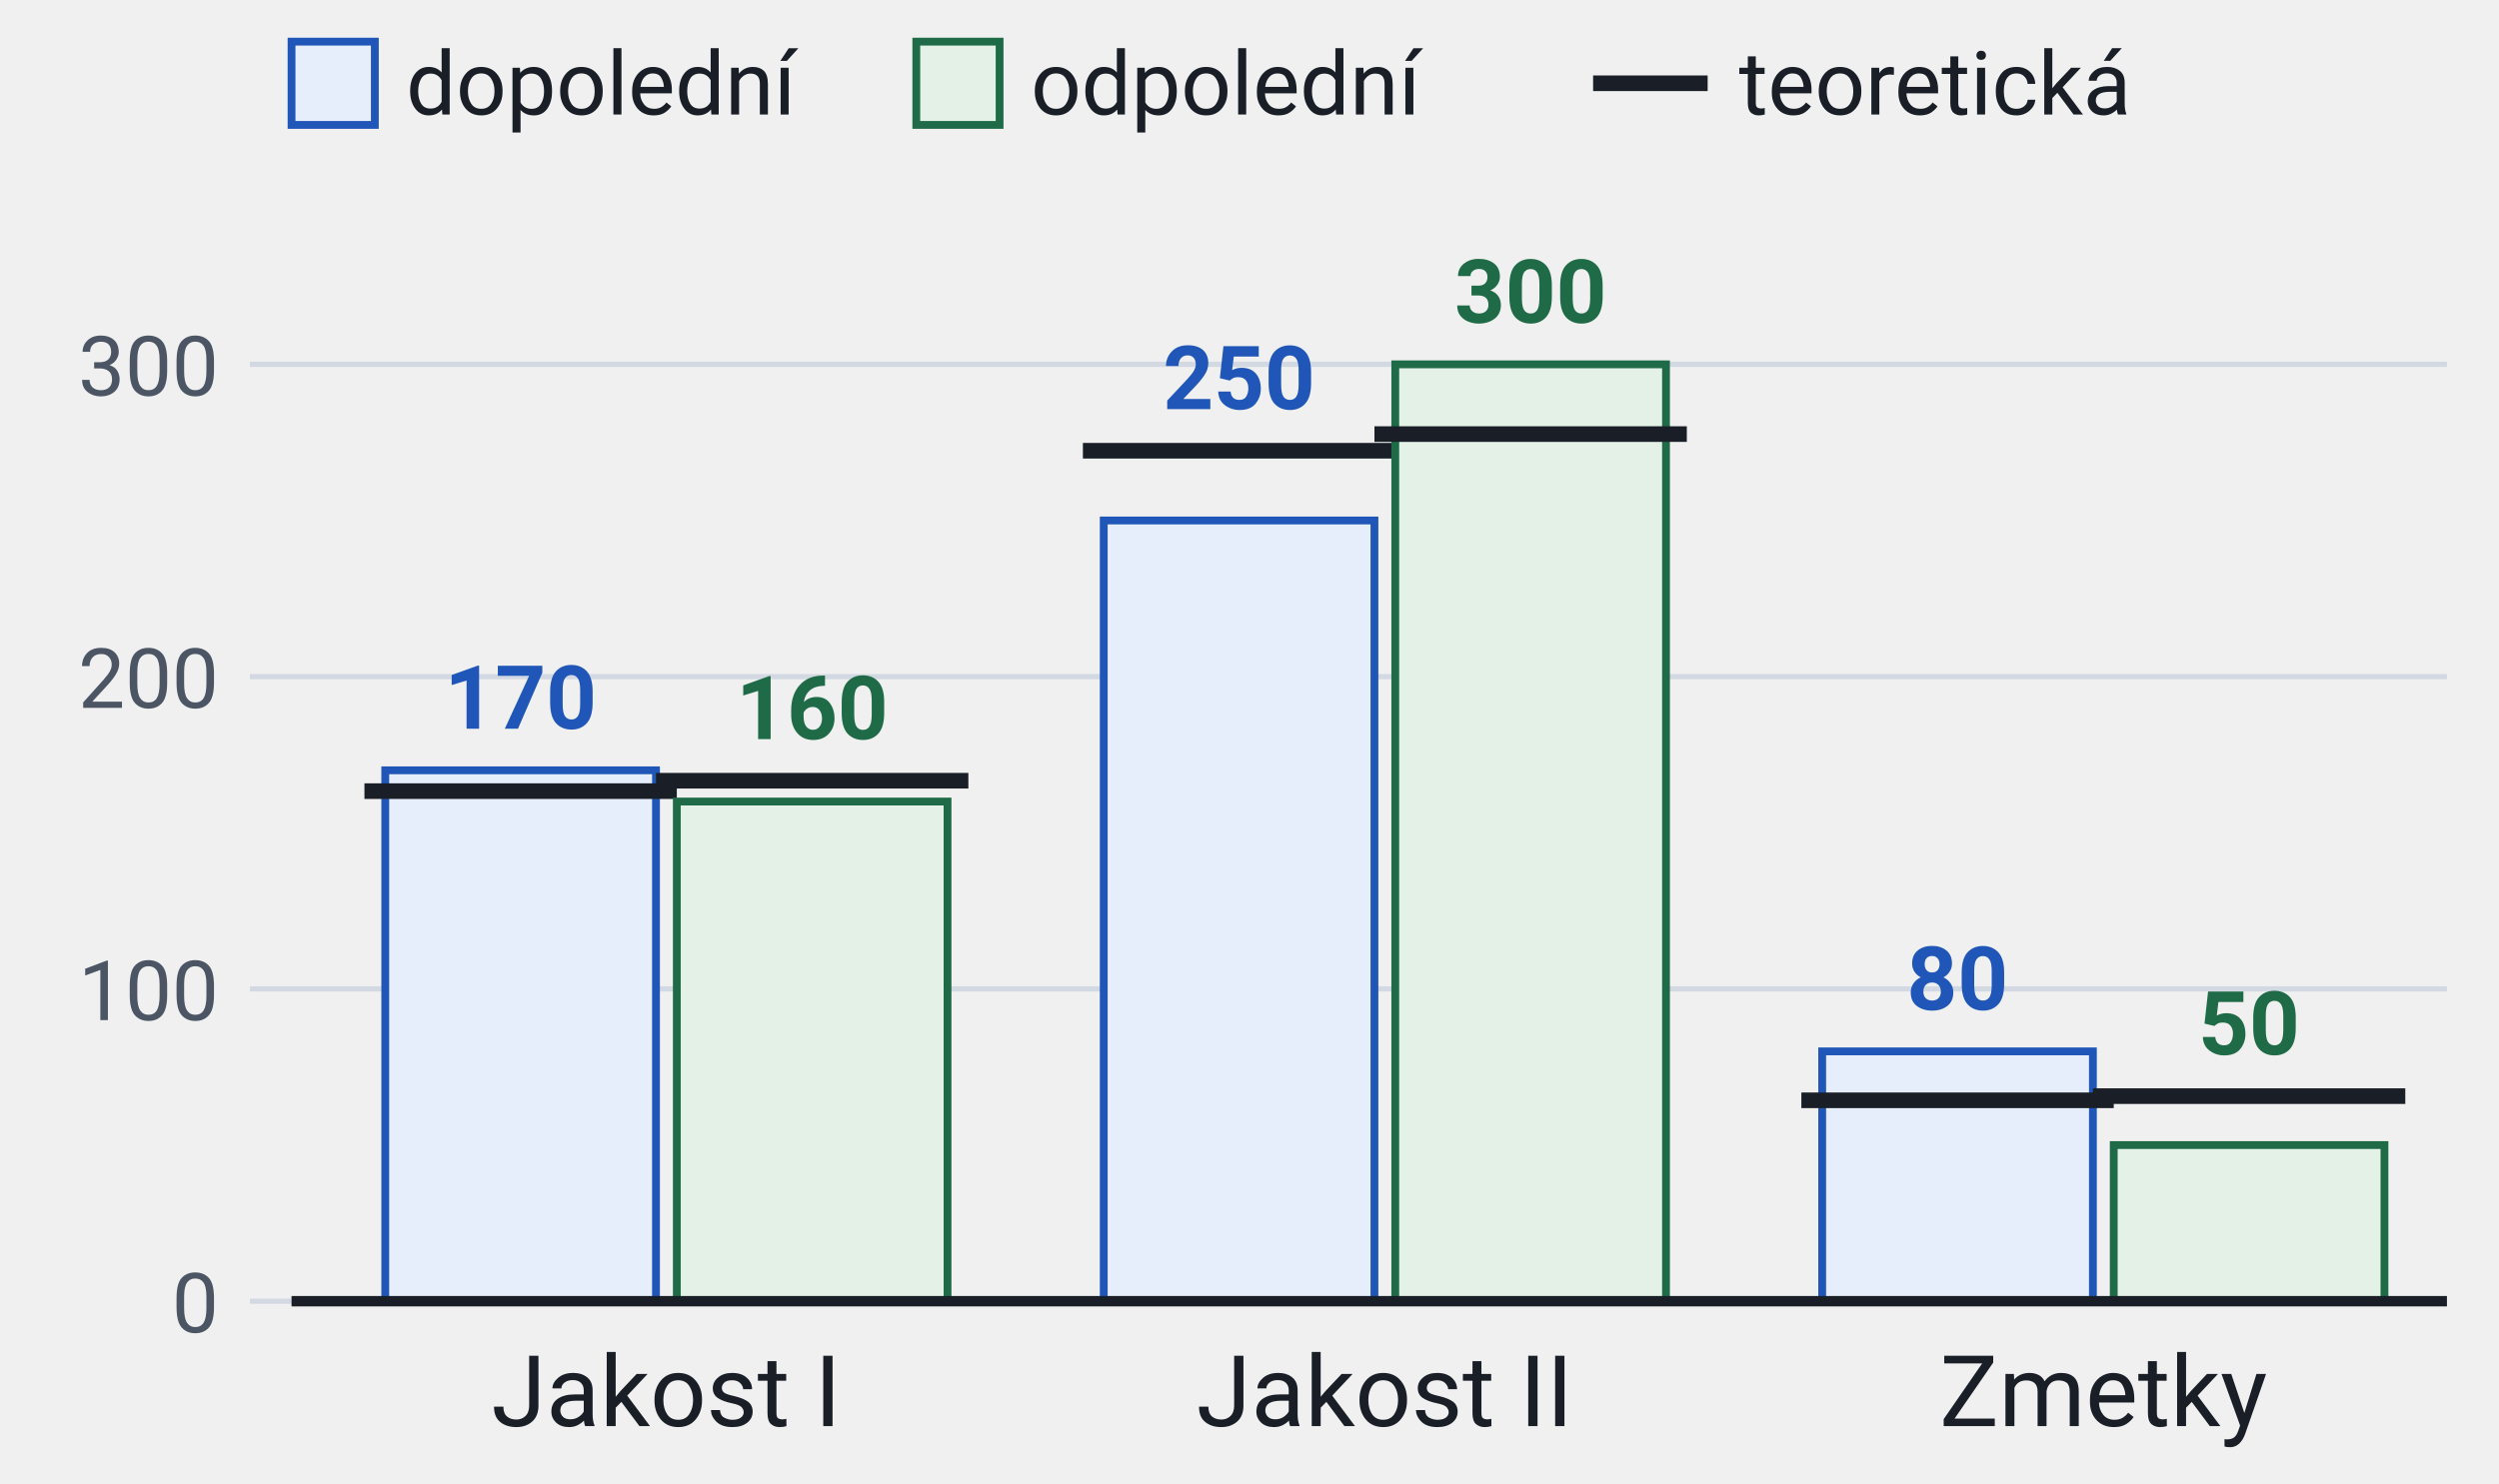
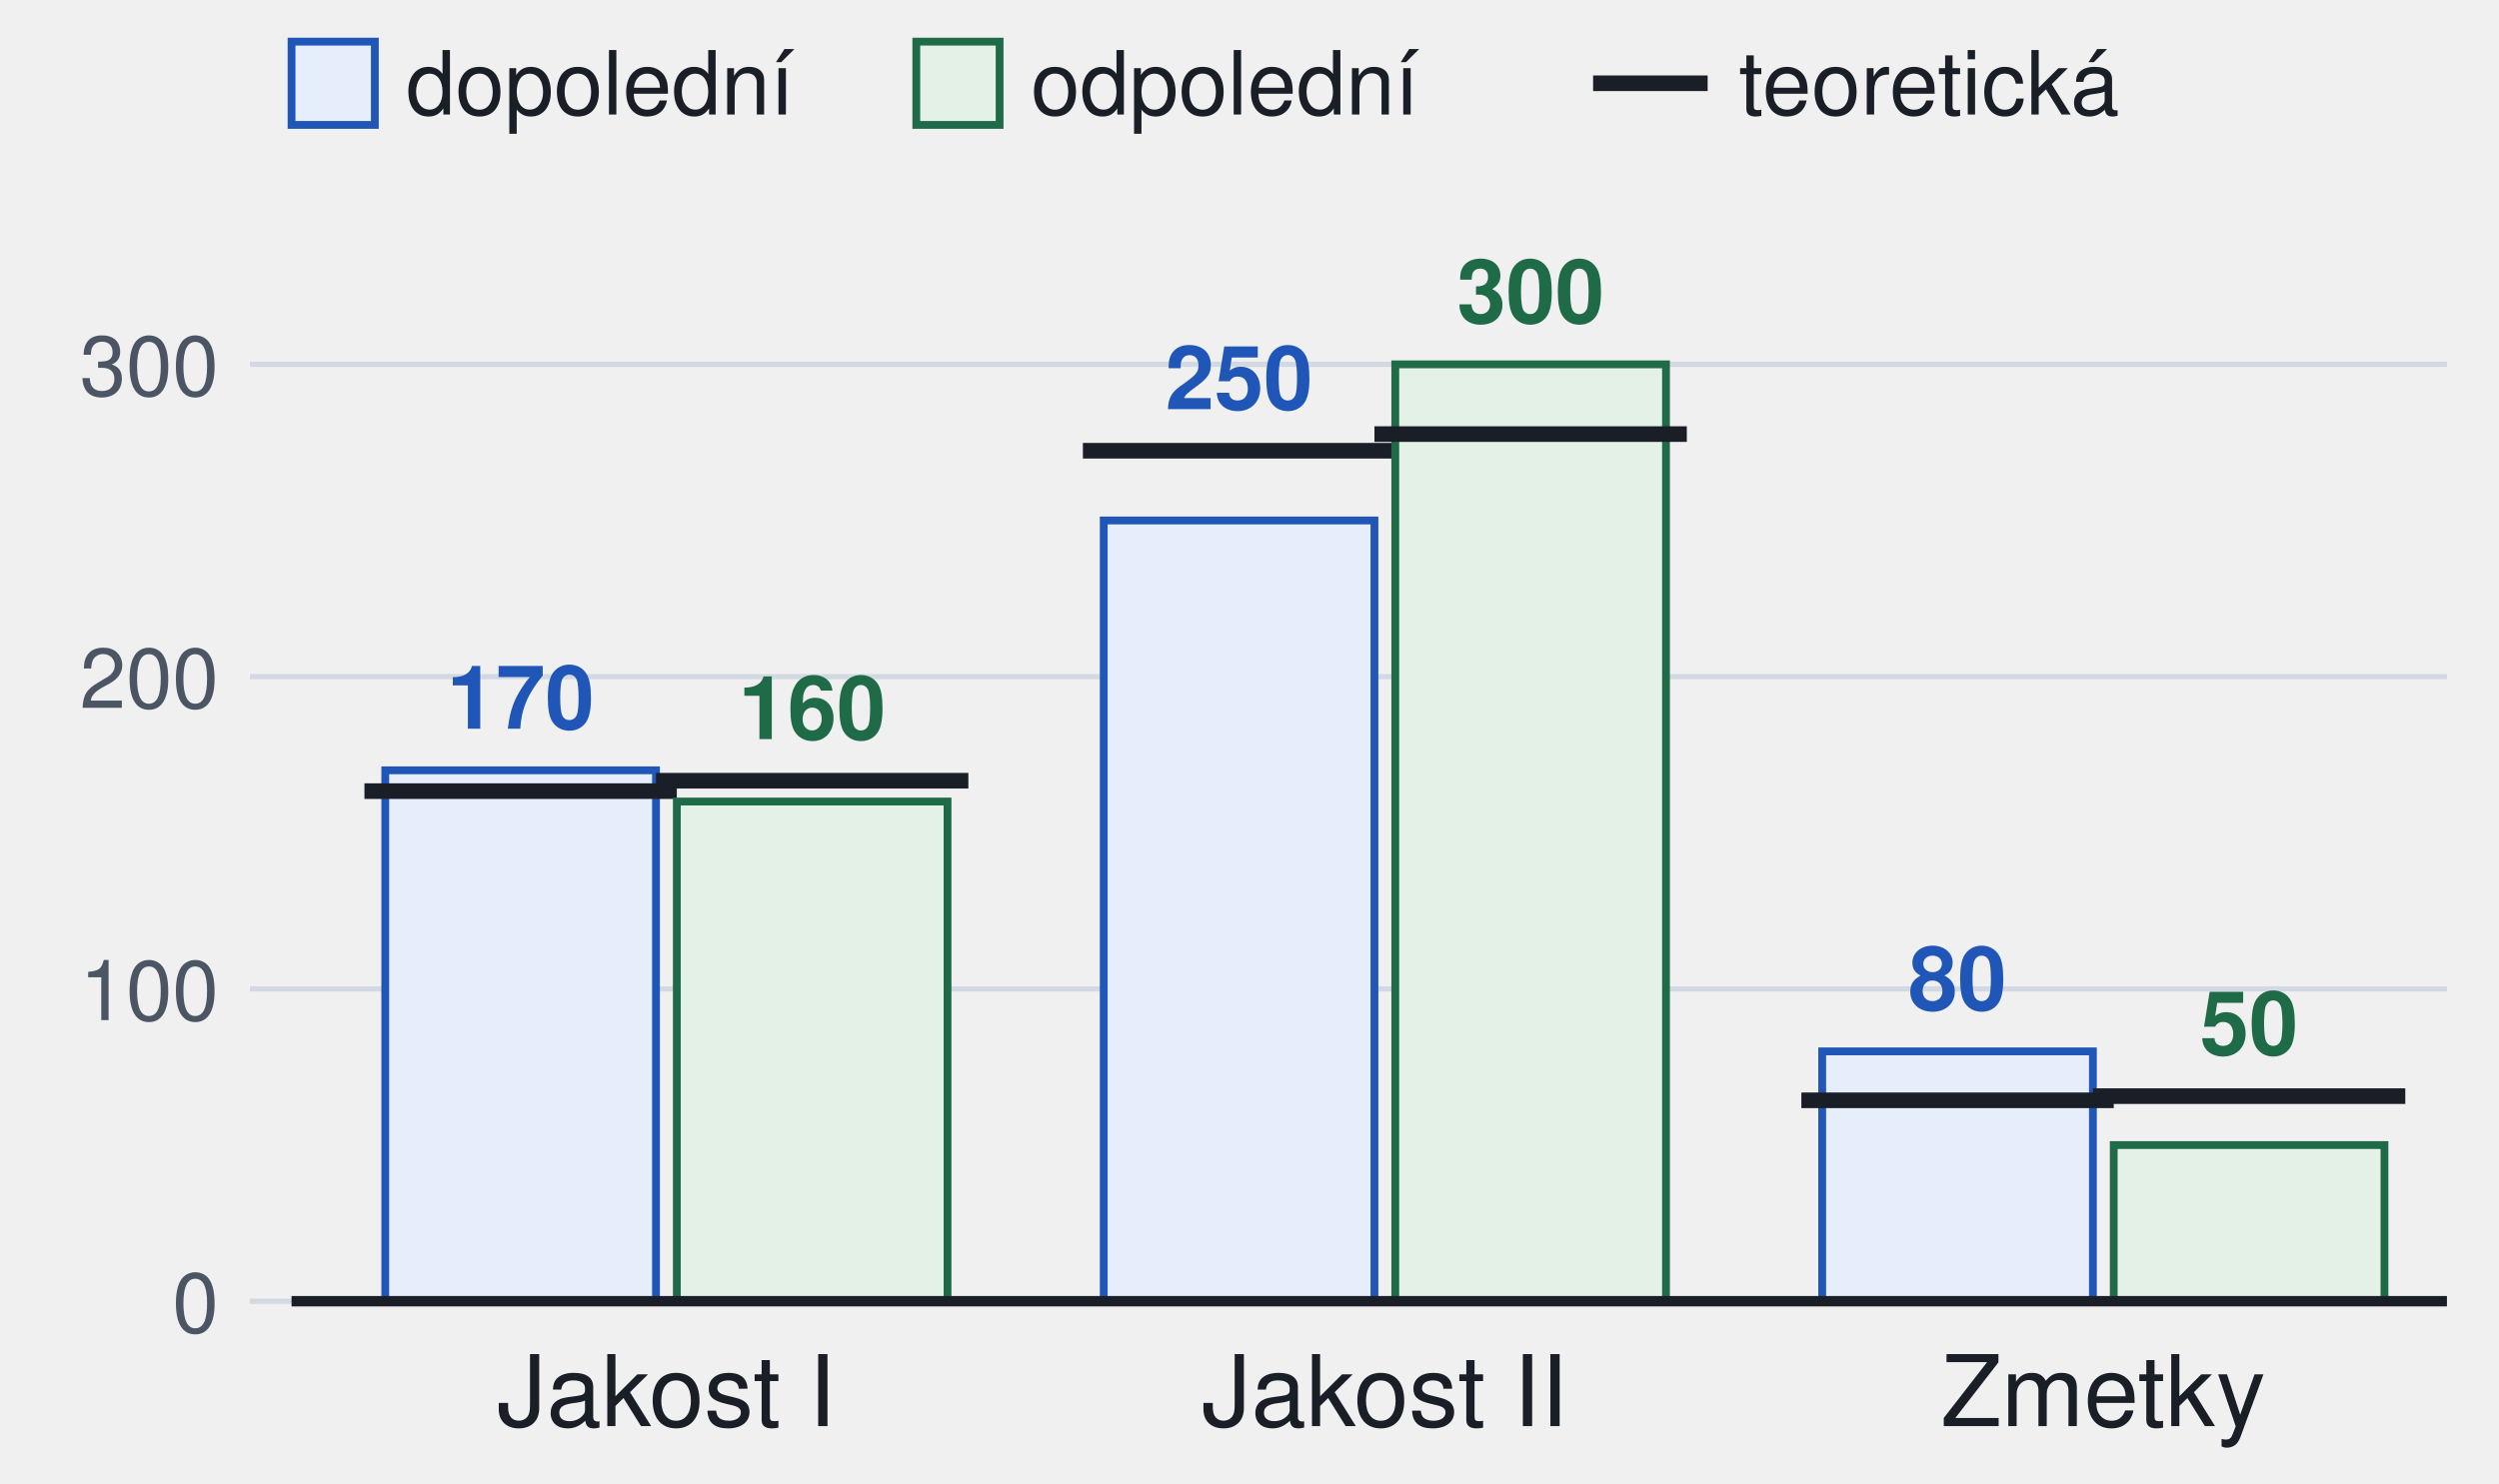
- <svg xmlns="http://www.w3.org/2000/svg" viewBox="0 0 480 285" font-family="system-ui, -apple-system, 'Segoe UI', Roboto, Arial, sans-serif" font-size="19">
+ <svg xmlns="http://www.w3.org/2000/svg" viewBox="0 0 480 285" font-family="'Helvetica Neue', Helvetica, Arial, sans-serif" font-size="19">
  <style>
    .ink { fill: #1a1f27; } .ink2 { fill: #4b5563; } .line { stroke: #1a1f27; } .faint { stroke: #d3d9e2; }
    .keep { fill: #e3f1e6; } .reject { fill: #fbe7e5; stroke: #b3261e; } .rej { fill: #b3261e; } .ok { fill: #1f6b47; }
    .beta { fill: #e6eefb; stroke: #1f56b8; } .acc { fill: #1f56b8; } .accl { stroke: #1f56b8; }
    .box { fill: #ffffff; stroke: #4b5563; } .boxa { fill: #e6eefb; stroke: #1f56b8; } .boxok { fill: #e3f1e6; stroke: #1f6b47; } .boxbad { fill: #fbe7e5; stroke: #b3261e; }
    @media (prefers-color-scheme: dark) {
      .ink { fill: #e9ecf1; } .ink2 { fill: #aab2bf; } .line { stroke: #e9ecf1; } .faint { stroke: #333b47; }
      .keep { fill: #1c3328; } .reject { fill: #3d2220; stroke: #ff9a92; } .rej { fill: #ff9a92; } .ok { fill: #7fd4a5; }
      .beta { fill: #232d3f; stroke: #8db4ff; } .acc { fill: #8db4ff; } .accl { stroke: #8db4ff; }
      .box { fill: #1a1f26; stroke: #aab2bf; } .boxa { fill: #232d3f; stroke: #8db4ff; } .boxok { fill: #1c3328; stroke: #7fd4a5; } .boxbad { fill: #3d2220; stroke: #ff9a92; }
    }
  </style>
  <line class="faint" stroke-width="1" x1="48" y1="250.0" x2="470" y2="250.0" />
  <text class="ink2" x="42.0" y="256.0" text-anchor="end" font-size="16">0</text>
  <line class="faint" stroke-width="1" x1="48" y1="190.0" x2="470" y2="190.0" />
  <text class="ink2" x="42.0" y="196.0" text-anchor="end" font-size="16">100</text>
  <line class="faint" stroke-width="1" x1="48" y1="130.0" x2="470" y2="130.0" />
  <text class="ink2" x="42.0" y="136.0" text-anchor="end" font-size="16">200</text>
  <line class="faint" stroke-width="1" x1="48" y1="70.0" x2="470" y2="70.0" />
  <text class="ink2" x="42.0" y="76.0" text-anchor="end" font-size="16">300</text>
  <rect class="boxa" stroke-width="1.5" x="74" y="148.0" width="52" height="102.0" />
  <line class="line" stroke-width="3" x1="70" y1="152.0" x2="130" y2="152.0" />
  <text class="acc" x="100.0" y="140.0" text-anchor="middle" font-weight="700" font-size="17">170</text>
  <rect class="boxok" stroke-width="1.5" x="130" y="154.0" width="52" height="96.0" />
  <line class="line" stroke-width="3" x1="126" y1="150.0" x2="186" y2="150.0" />
  <text class="ok" x="156.0" y="142.0" text-anchor="middle" font-weight="700" font-size="17">160</text>
  <text class="ink" x="128.0" y="274.0" text-anchor="middle" font-size="19">Jakost I</text>
  <rect class="boxa" stroke-width="1.5" x="212" y="100.0" width="52" height="150.0" />
  <line class="line" stroke-width="3" x1="208" y1="86.6" x2="268" y2="86.6" />
  <text class="acc" x="238.0" y="78.6" text-anchor="middle" font-weight="700" font-size="17">250</text>
  <rect class="boxok" stroke-width="1.5" x="268" y="70.0" width="52" height="180.0" />
  <line class="line" stroke-width="3" x1="264" y1="83.4" x2="324" y2="83.4" />
  <text class="ok" x="294.0" y="62.0" text-anchor="middle" font-weight="700" font-size="17">300</text>
  <text class="ink" x="266.0" y="274.0" text-anchor="middle" font-size="19">Jakost II</text>
  <rect class="boxa" stroke-width="1.5" x="350" y="202.0" width="52" height="48.0" />
  <line class="line" stroke-width="3" x1="346" y1="211.4" x2="406" y2="211.4" />
  <text class="acc" x="376.0" y="194.0" text-anchor="middle" font-weight="700" font-size="17">80</text>
  <rect class="boxok" stroke-width="1.5" x="406" y="220.0" width="52" height="30.0" />
  <line class="line" stroke-width="3" x1="402" y1="210.6" x2="462" y2="210.6" />
  <text class="ok" x="432.0" y="202.6" text-anchor="middle" font-weight="700" font-size="17">50</text>
  <text class="ink" x="404.0" y="274.0" text-anchor="middle" font-size="19">Zmetky</text>
  <line class="line" stroke-width="2" x1="56" y1="250" x2="470" y2="250" />
  <rect class="boxa" stroke-width="1.5" x="56" y="8" width="16" height="16" />
  <text class="ink" x="78.0" y="22.0" text-anchor="start" font-size="17">dopolední</text>
  <rect class="boxok" stroke-width="1.5" x="176" y="8" width="16" height="16" />
  <text class="ink" x="198.0" y="22.0" text-anchor="start" font-size="17">odpolední</text>
  <line class="line" stroke-width="3" x1="306" y1="16" x2="328" y2="16" />
  <text class="ink" x="334.0" y="22.0" text-anchor="start" font-size="17">teoretická</text>
</svg>
